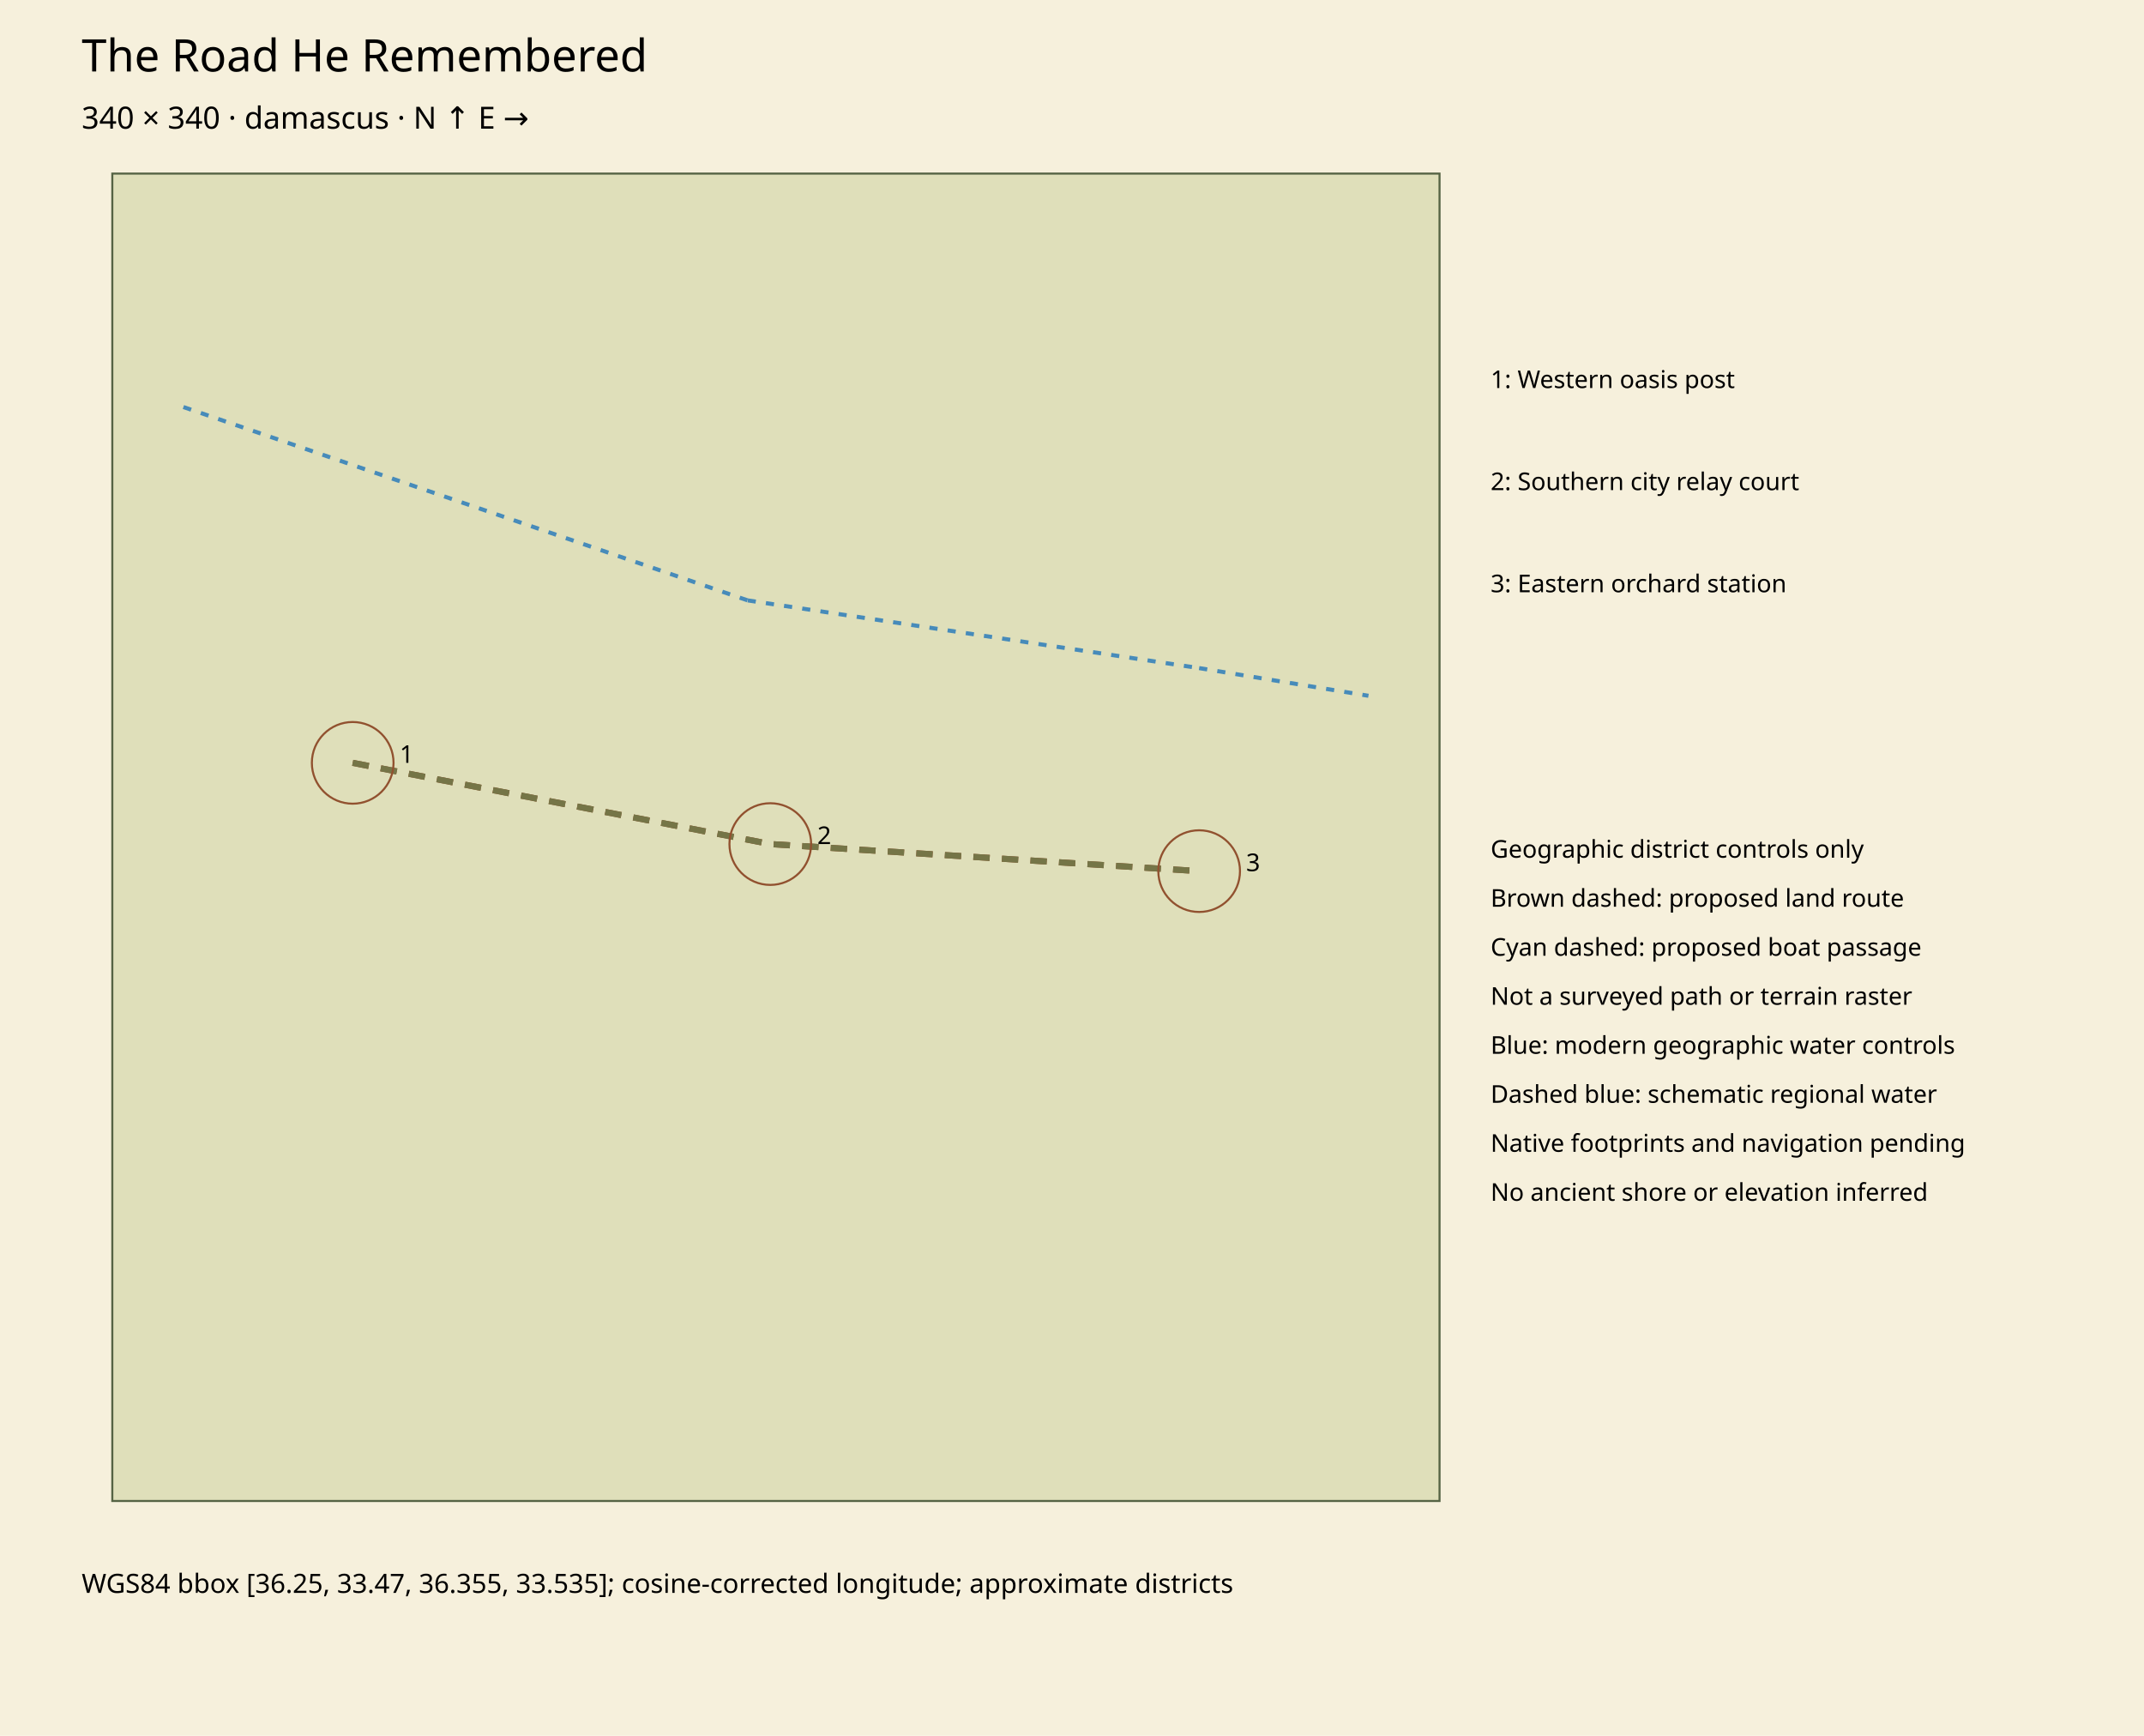
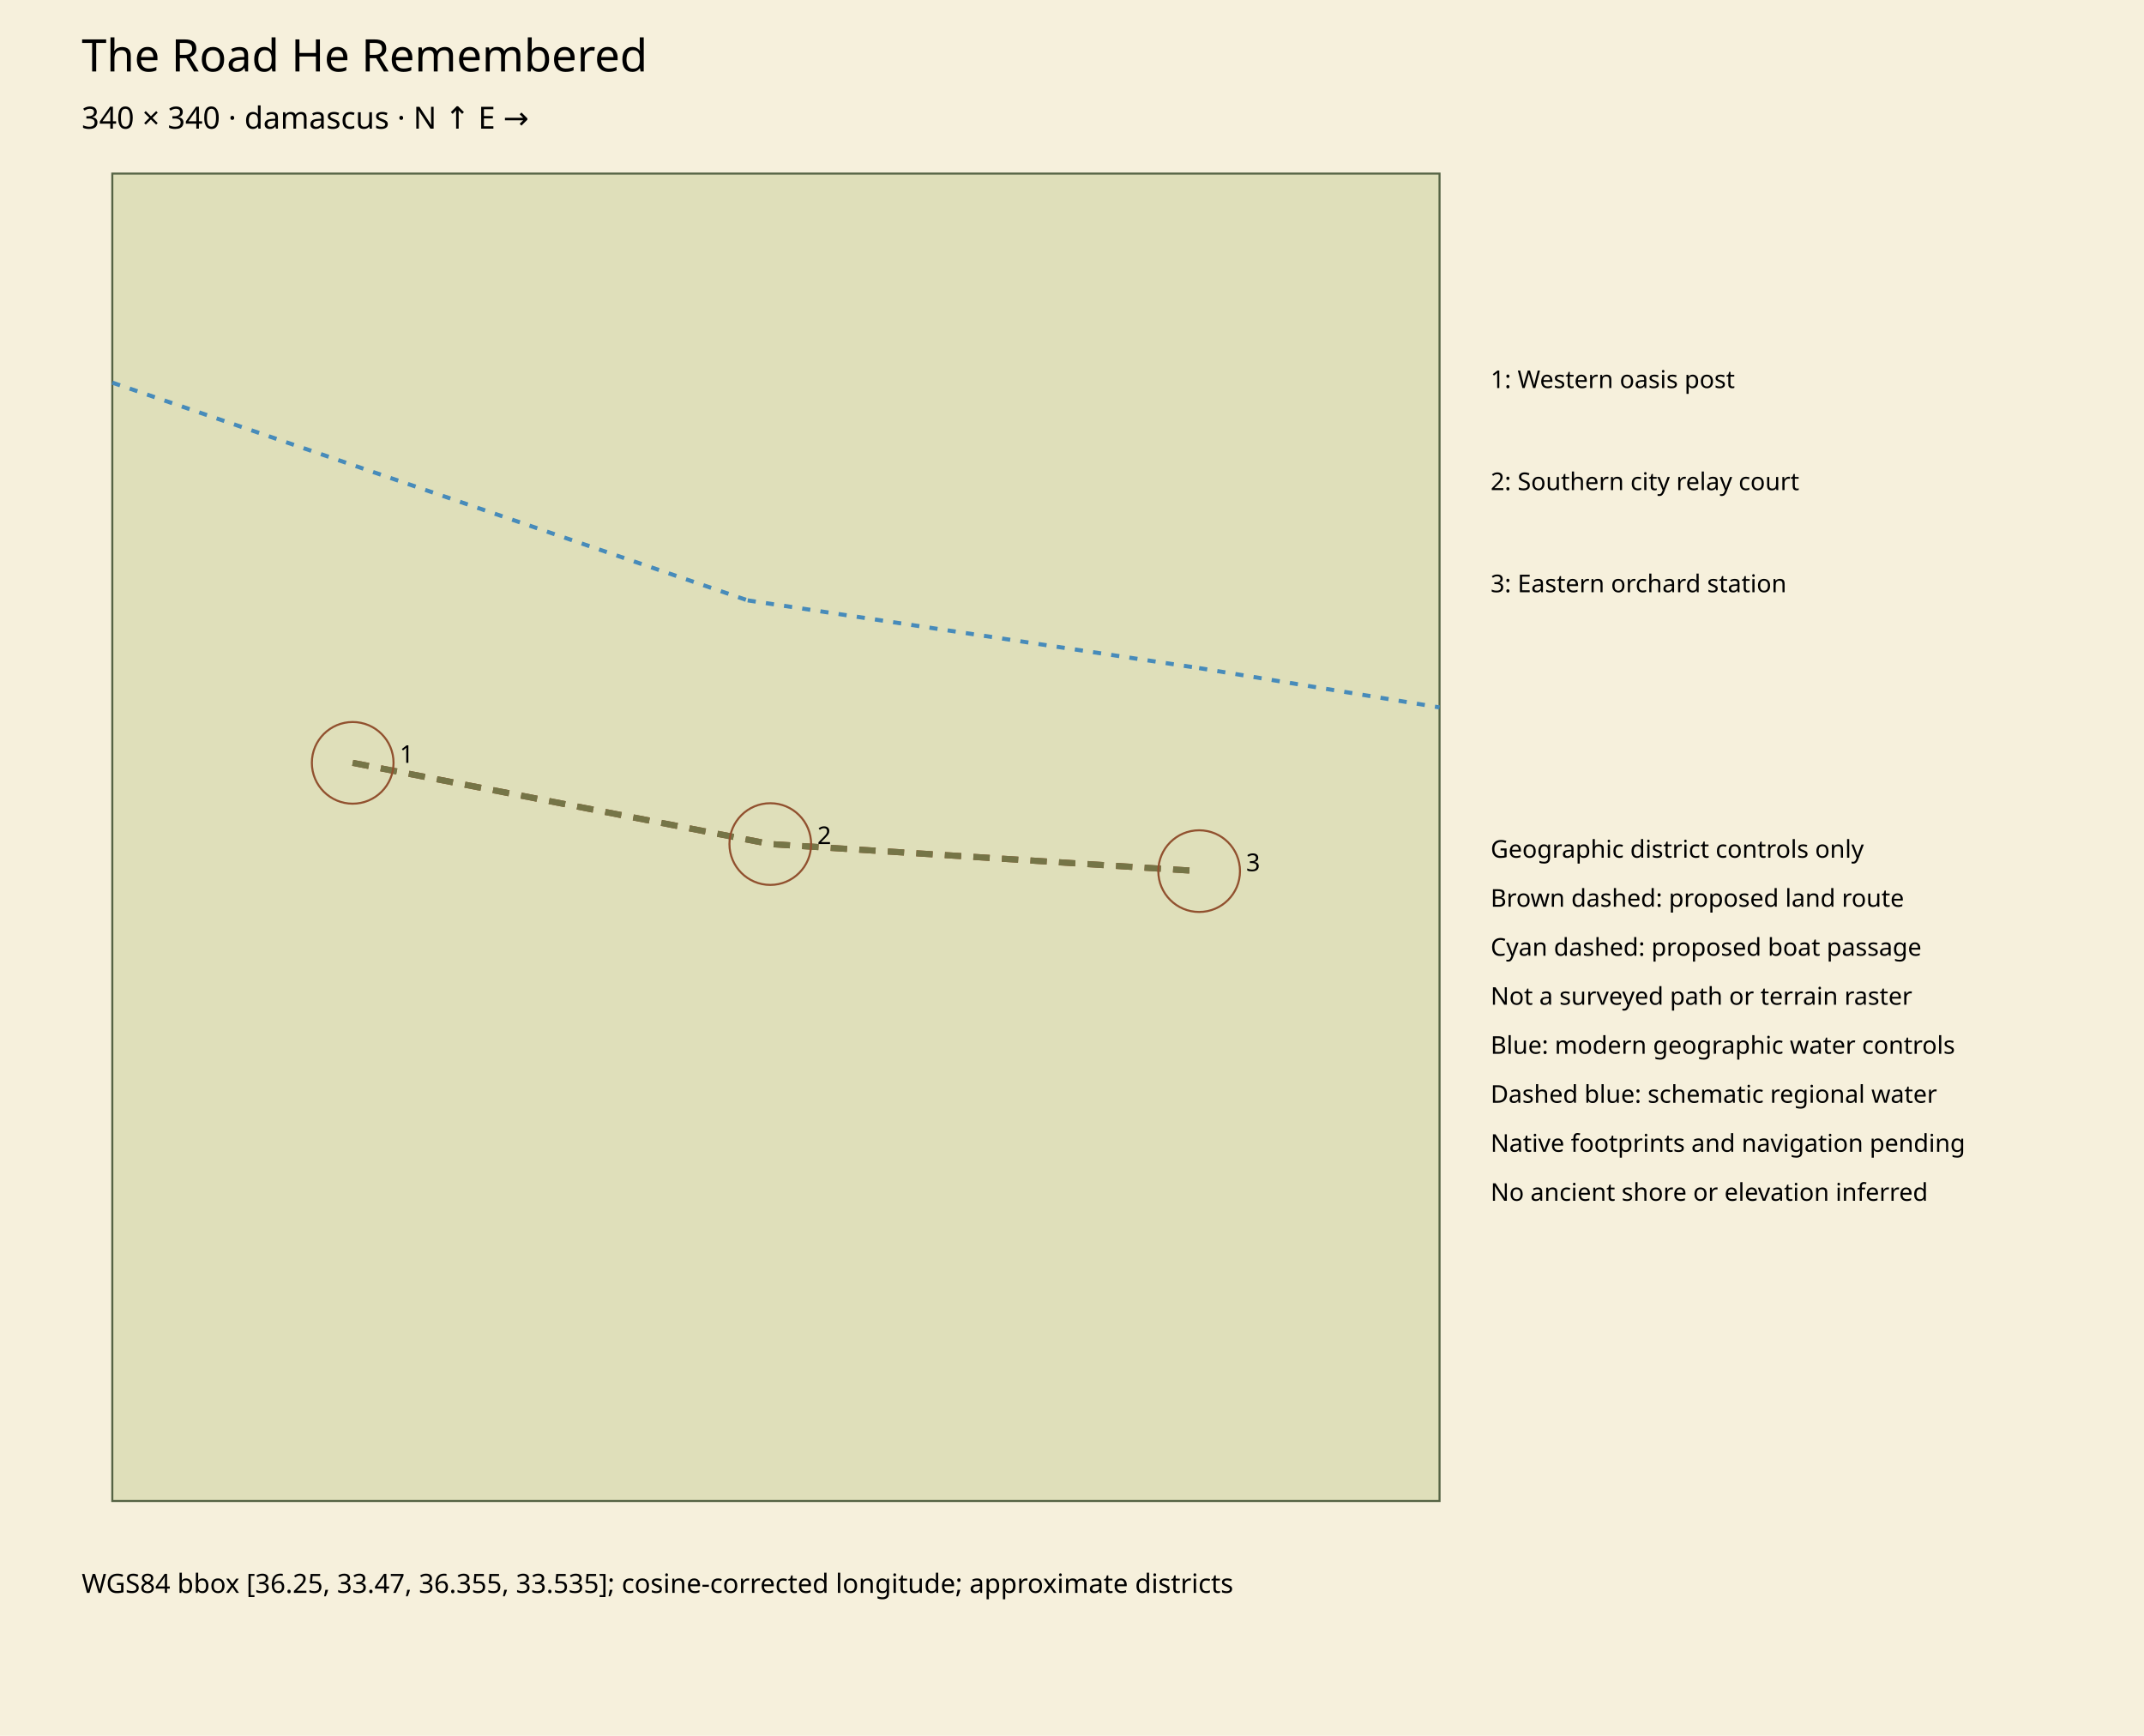
<svg xmlns="http://www.w3.org/2000/svg" viewBox="0 0 1050 850" role="img" aria-label="The Road He Remembered geographic districts">
  <rect width="1050" height="850" fill="#f6f0dc" />
  <rect x="55" y="85" width="650" height="650" fill="#dfdfba" stroke="#556344" />
  <text x="40" y="35" font-family="sans-serif" font-size="22">The Road He Remembered</text>
  <text x="40" y="63" font-family="sans-serif" font-size="15">340 × 340 · damascus · N ↑ E →</text>
-   <polyline data-control="schematic-water" points="89.82,199.32 366.18,294.00" fill="none" stroke="#478bba" stroke-width="2" stroke-dasharray="4 5" />
+   <polyline data-control="schematic-water" points="55.00,187.37 366.18,294.00" fill="none" stroke="#478bba" stroke-width="2" stroke-dasharray="4 5" />
  <polyline data-control="schematic-water" points="366.18,294.00 587.27,327.15" fill="none" stroke="#478bba" stroke-width="2" stroke-dasharray="4 5" />
-   <polyline data-control="schematic-water" points="587.27,327.15 670.18,340.71" fill="none" stroke="#478bba" stroke-width="2" stroke-dasharray="4 5" />
+   <polyline data-control="schematic-water" points="587.27,327.15 705.00,346.40" fill="none" stroke="#478bba" stroke-width="2" stroke-dasharray="4 5" />
  <polyline data-corridor="main" points="172.73,373.55 377.24,413.32 587.27,426.57" fill="none" stroke="#91512f" stroke-width="3" stroke-dasharray="8 6" />
  <polyline data-corridor="relief" points="172.73,373.55 377.24,413.32 587.27,426.57" fill="none" stroke="#757547" stroke-width="3" stroke-dasharray="8 6" />
  <circle cx="172.73" cy="373.55" r="20" fill="none" stroke="#91512f" />
  <text x="195.73" y="373.55" font-family="sans-serif">1</text>
  <text x="730" y="190" font-family="sans-serif" font-size="12">1: Western oasis post</text>
  <circle cx="377.24" cy="413.32" r="20" fill="none" stroke="#91512f" />
  <text x="400.24" y="413.32" font-family="sans-serif">2</text>
  <text x="730" y="240" font-family="sans-serif" font-size="12">2: Southern city relay court</text>
  <circle cx="587.27" cy="426.57" r="20" fill="none" stroke="#91512f" />
  <text x="610.27" y="426.57" font-family="sans-serif">3</text>
  <text x="730" y="290" font-family="sans-serif" font-size="12">3: Eastern orchard station</text>
  <text x="730" y="420" font-family="sans-serif" font-size="12">Geographic district controls only</text>
  <text x="730" y="444" font-family="sans-serif" font-size="12">Brown dashed: proposed land route</text>
  <text x="730" y="468" font-family="sans-serif" font-size="12">Cyan dashed: proposed boat passage</text>
  <text x="730" y="492" font-family="sans-serif" font-size="12">Not a surveyed path or terrain raster</text>
  <text x="730" y="516" font-family="sans-serif" font-size="12">Blue: modern geographic water controls</text>
  <text x="730" y="540" font-family="sans-serif" font-size="12">Dashed blue: schematic regional water</text>
  <text x="730" y="564" font-family="sans-serif" font-size="12">Native footprints and navigation pending</text>
  <text x="730" y="588" font-family="sans-serif" font-size="12">No ancient shore or elevation inferred</text>
  <text x="40" y="780" font-family="sans-serif" font-size="13">WGS84 bbox [36.25, 33.47, 36.355, 33.535]; cosine-corrected longitude; approximate districts</text>
</svg>
